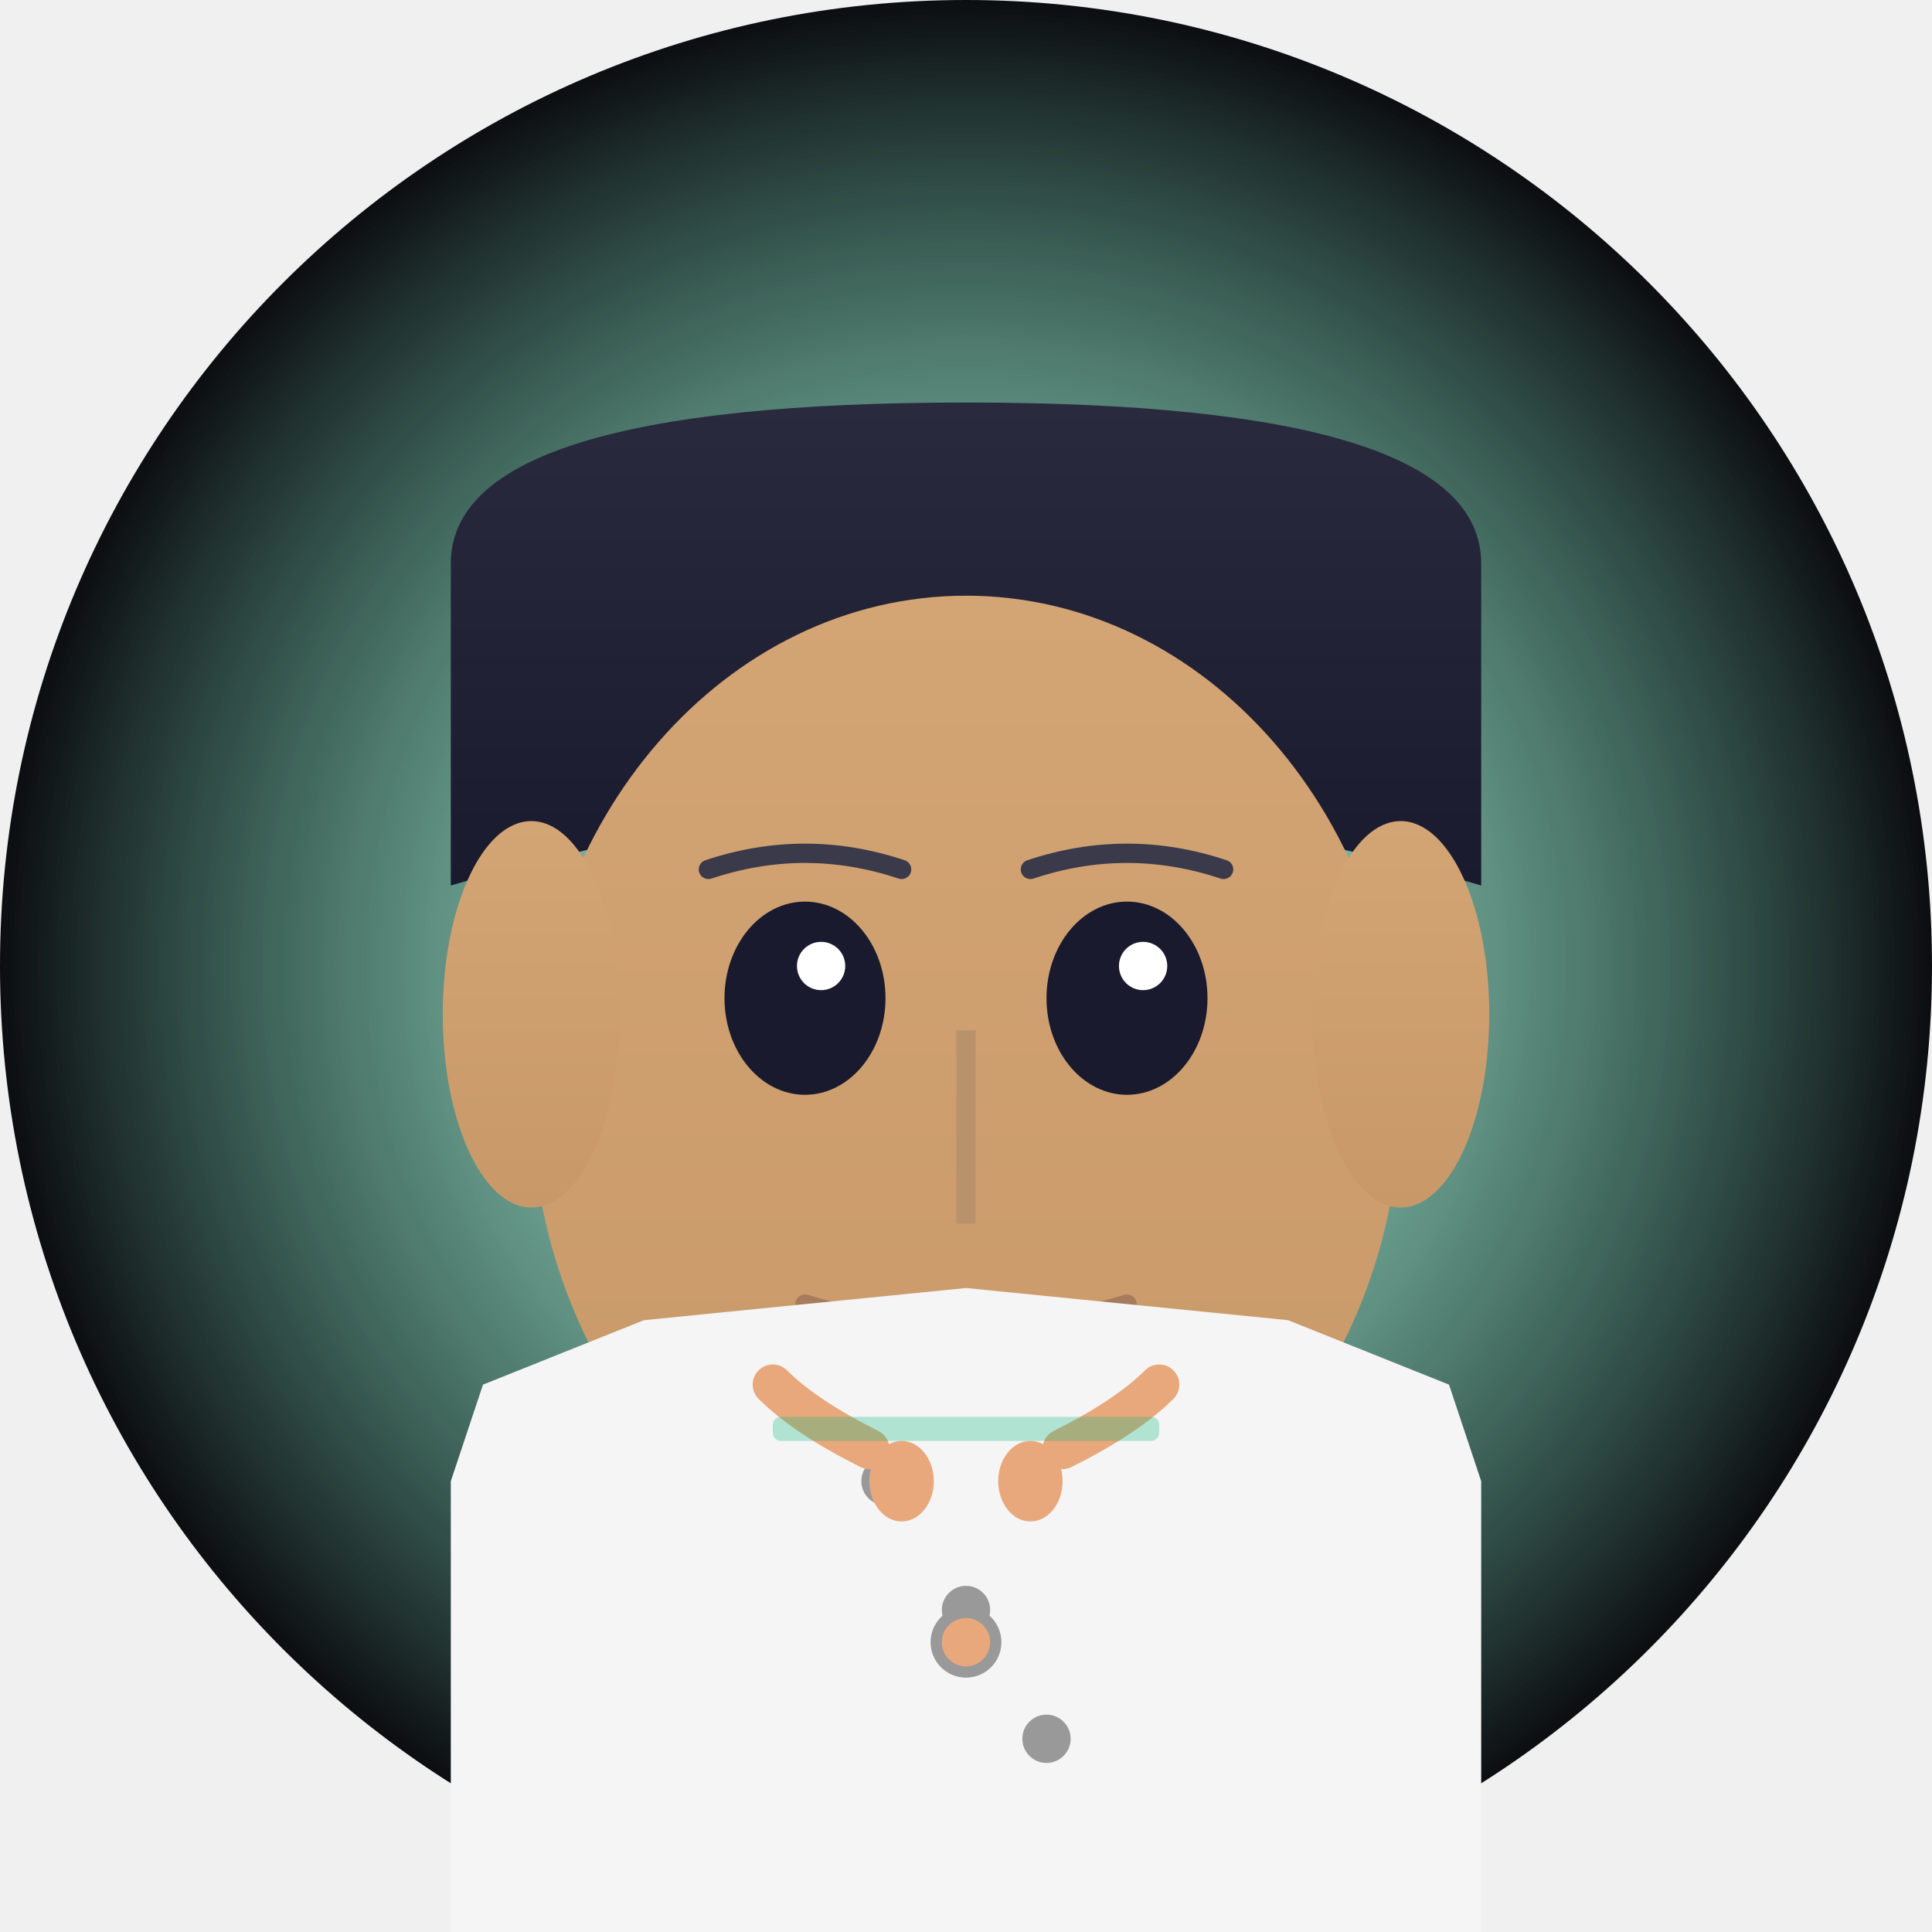
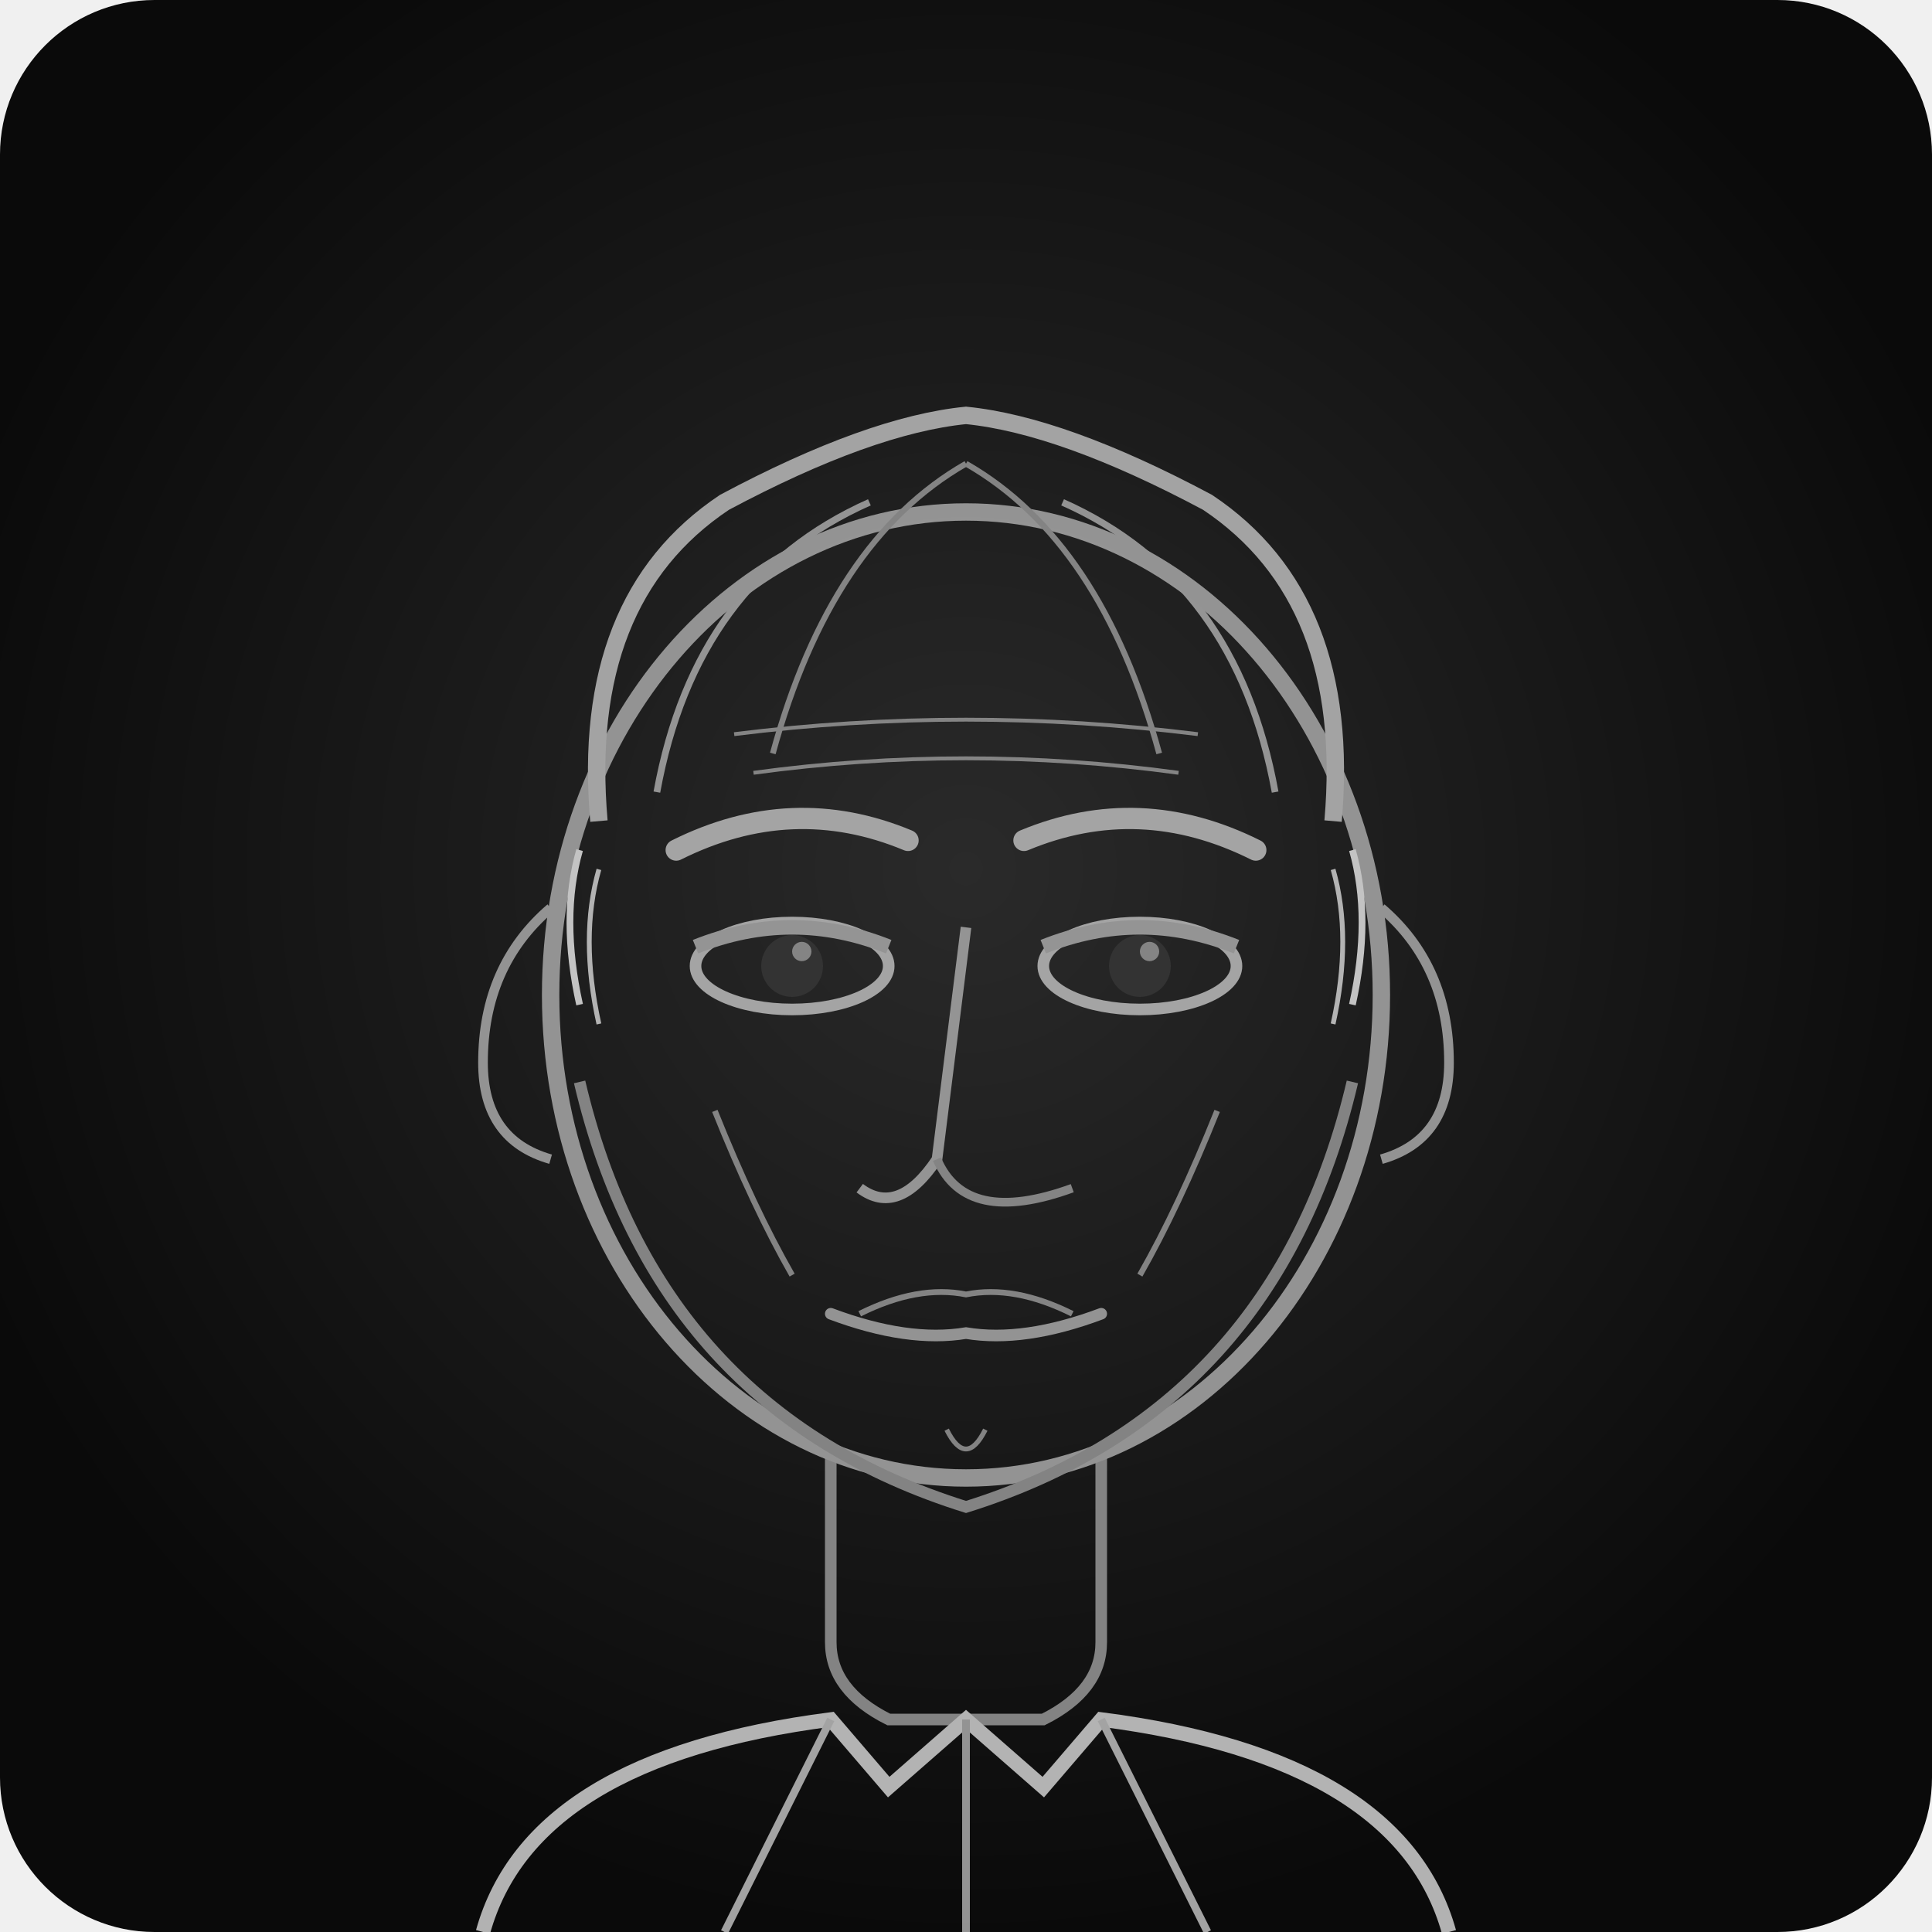
- <svg xmlns="http://www.w3.org/2000/svg" viewBox="0 0 120 120">
+ <svg xmlns="http://www.w3.org/2000/svg" viewBox="0 0 200 200">
  <defs>
-     <linearGradient id="skinM2" x1="0%" y1="0%" x2="0%" y2="100%">
-       <stop offset="0%" style="stop-color:#D4A574;stop-opacity:1" />
-       <stop offset="100%" style="stop-color:#C89868;stop-opacity:1" />
-     </linearGradient>
-     <radialGradient id="bgM2" cx="50%" cy="50%" r="50%">
-       <stop offset="0%" style="stop-color:#10B981;stop-opacity:0.2" />
-       <stop offset="100%" style="stop-color:#0A0A0E;stop-opacity:1" />
+     <radialGradient id="bg-mc" cx="50%" cy="45%" r="55%">
+       <stop offset="0%" stop-color="#2a2a2a" />
+       <stop offset="100%" stop-color="#0a0a0a" />
    </radialGradient>
-     <linearGradient id="hairM2" x1="0%" y1="0%" x2="0%" y2="100%">
-       <stop offset="0%" style="stop-color:#2A2A3E;stop-opacity:1" />
-       <stop offset="100%" style="stop-color:#1A1A2E;stop-opacity:1" />
-     </linearGradient>
  </defs>
-   <circle cx="60" cy="60" r="60" fill="url(#bgM2)" />
-   <path d="M 28 35 Q 28 25 60 25 Q 92 25 92 35 L 92 55 Q 75 50 60 50 Q 45 50 28 55 Z" fill="url(#hairM2)" />
-   <ellipse cx="60" cy="68" rx="27" ry="31" fill="url(#skinM2)" />
-   <ellipse cx="33" cy="63" rx="5.5" ry="12" fill="url(#skinM2)" />
-   <ellipse cx="87" cy="63" rx="5.5" ry="12" fill="url(#skinM2)" />
-   <ellipse cx="50" cy="62" rx="5" ry="6" fill="#1a1a2e" />
-   <ellipse cx="70" cy="62" rx="5" ry="6" fill="#1a1a2e" />
-   <circle cx="51" cy="60" r="1.5" fill="#ffffff" />
-   <circle cx="71" cy="60" r="1.5" fill="#ffffff" />
-   <path d="M 44 54 Q 50 52 56 54" stroke="#3A3A4A" stroke-width="1.2" fill="none" stroke-linecap="round" />
-   <path d="M 64 54 Q 70 52 76 54" stroke="#3A3A4A" stroke-width="1.2" fill="none" stroke-linecap="round" />
-   <path d="M 60 64 L 60 76" stroke="#B8926A" stroke-width="1.2" fill="none" />
-   <path d="M 50 81 Q 60 84 70 81" stroke="#A67C5C" stroke-width="1.2" fill="none" stroke-linecap="round" />
-   <path d="M 28 92 L 30 86 L 40 82 L 60 80 L 80 82 L 90 86 L 92 92 L 92 120 L 28 120 Z" fill="#F5F5F5" />
-   <circle cx="55" cy="92" r="1.5" fill="#999999" />
-   <circle cx="60" cy="100" r="1.5" fill="#999999" />
-   <circle cx="65" cy="108" r="1.5" fill="#999999" />
-   <path d="M 48 86 Q 50 88 54 90" stroke="#E8A87C" stroke-width="2.5" fill="none" stroke-linecap="round" />
-   <path d="M 72 86 Q 70 88 66 90" stroke="#E8A87C" stroke-width="2.5" fill="none" stroke-linecap="round" />
-   <ellipse cx="56" cy="92" rx="2" ry="2.5" fill="#E8A87C" />
-   <ellipse cx="64" cy="92" rx="2" ry="2.5" fill="#E8A87C" />
-   <circle cx="60" cy="102" r="2.2" fill="#999999" />
-   <circle cx="60" cy="102" r="1.5" fill="#E8A87C" />
-   <rect x="48" y="88" width="24" height="1.5" fill="#10B981" opacity="0.3" rx="0.5" />
+   <rect width="200" height="200" fill="url(#bg-mc)" rx="16" />
+   <g opacity="0.95">
+     <path d="M 86 150 L 86 170 Q 86 175 92 178 L 108 178 Q 114 175 114 170 L 114 150" fill="none" stroke="#888" stroke-width="1.2" />
+     <path d="M 50 200 Q 55 182 86 178 L 92 185 L 100 178 L 108 185 L 114 178 Q 145 182 150 200" fill="none" stroke="#bbb" stroke-width="1.5" />
+     <line x1="100" y1="178" x2="100" y2="200" stroke="#999" stroke-width="0.8" />
+     <path d="M 86 178 L 75 200" stroke="#aaa" stroke-width="0.8" />
+     <path d="M 114 178 L 125 200" stroke="#aaa" stroke-width="0.8" />
+     <ellipse cx="100" cy="103" rx="43" ry="50" fill="none" stroke="#999" stroke-width="1.8" />
+     <path d="M 60 112 Q 68 146 100 156 Q 132 146 140 112" fill="none" stroke="#888" stroke-width="1.2" />
+     <path d="M 62 85 Q 60 62 75 52 Q 90 44 100 43 Q 110 44 125 52 Q 140 62 138 85" fill="none" stroke="#aaa" stroke-width="1.8" />
+     <path d="M 68 82 Q 72 60 90 52" fill="none" stroke="#999" stroke-width="0.7" />
+     <path d="M 80 78 Q 86 56 100 48" fill="none" stroke="#888" stroke-width="0.6" />
+     <path d="M 120 78 Q 114 56 100 48" fill="none" stroke="#888" stroke-width="0.6" />
+     <path d="M 132 82 Q 128 60 110 52" fill="none" stroke="#999" stroke-width="0.7" />
+     <path d="M 60 88 Q 58 95 60 104" stroke="#ccc" stroke-width="0.7" fill="none" />
+     <path d="M 62 90 Q 60 97 62 106" stroke="#bbb" stroke-width="0.5" fill="none" />
+     <path d="M 140 88 Q 142 95 140 104" stroke="#ccc" stroke-width="0.7" fill="none" />
+     <path d="M 138 90 Q 140 97 138 106" stroke="#bbb" stroke-width="0.5" fill="none" />
+     <path d="M 57 94 Q 50 100 50 110 Q 50 118 57 120" fill="none" stroke="#999" stroke-width="1" />
+     <path d="M 143 94 Q 150 100 150 110 Q 150 118 143 120" fill="none" stroke="#999" stroke-width="1" />
+     <ellipse cx="82" cy="100" rx="10" ry="4.5" fill="none" stroke="#aaa" stroke-width="1.2" />
+     <ellipse cx="118" cy="100" rx="10" ry="4.5" fill="none" stroke="#aaa" stroke-width="1.2" />
+     <circle cx="82" cy="100" r="3.2" fill="#333" />
+     <circle cx="118" cy="100" r="3.2" fill="#333" />
+     <circle cx="83" cy="98.5" r="1" fill="#888" />
+     <circle cx="119" cy="98.5" r="1" fill="#888" />
+     <path d="M 72 98 Q 82 94 92 98" fill="none" stroke="#999" stroke-width="1.5" />
+     <path d="M 108 98 Q 118 94 128 98" fill="none" stroke="#999" stroke-width="1.5" />
+     <path d="M 70 88 Q 82 82 94 87" fill="none" stroke="#aaa" stroke-width="2.2" stroke-linecap="round" />
+     <path d="M 106 87 Q 118 82 130 88" fill="none" stroke="#aaa" stroke-width="2.2" stroke-linecap="round" />
+     <path d="M 100 96 L 97 120 Q 93 126 89 123" fill="none" stroke="#999" stroke-width="1.1" />
+     <path d="M 97 120 Q 100 127 111 123" fill="none" stroke="#888" stroke-width="0.9" />
+     <path d="M 74 115 Q 78 125 82 132" fill="none" stroke="#888" stroke-width="0.6" />
+     <path d="M 126 115 Q 122 125 118 132" fill="none" stroke="#888" stroke-width="0.6" />
+     <path d="M 86 136 Q 94 139 100 138 Q 106 139 114 136" fill="none" stroke="#999" stroke-width="1.2" stroke-linecap="round" />
+     <path d="M 89 136 Q 95 133 100 134 Q 105 133 111 136" fill="none" stroke="#888" stroke-width="0.6" />
+     <path d="M 98 148 Q 100 152 102 148" fill="none" stroke="#888" stroke-width="0.5" />
+     <path d="M 76 76 Q 100 73 124 76" fill="none" stroke="#888" stroke-width="0.4" />
+     <path d="M 78 80 Q 100 77 122 80" fill="none" stroke="#888" stroke-width="0.4" />
+   </g>
</svg>
